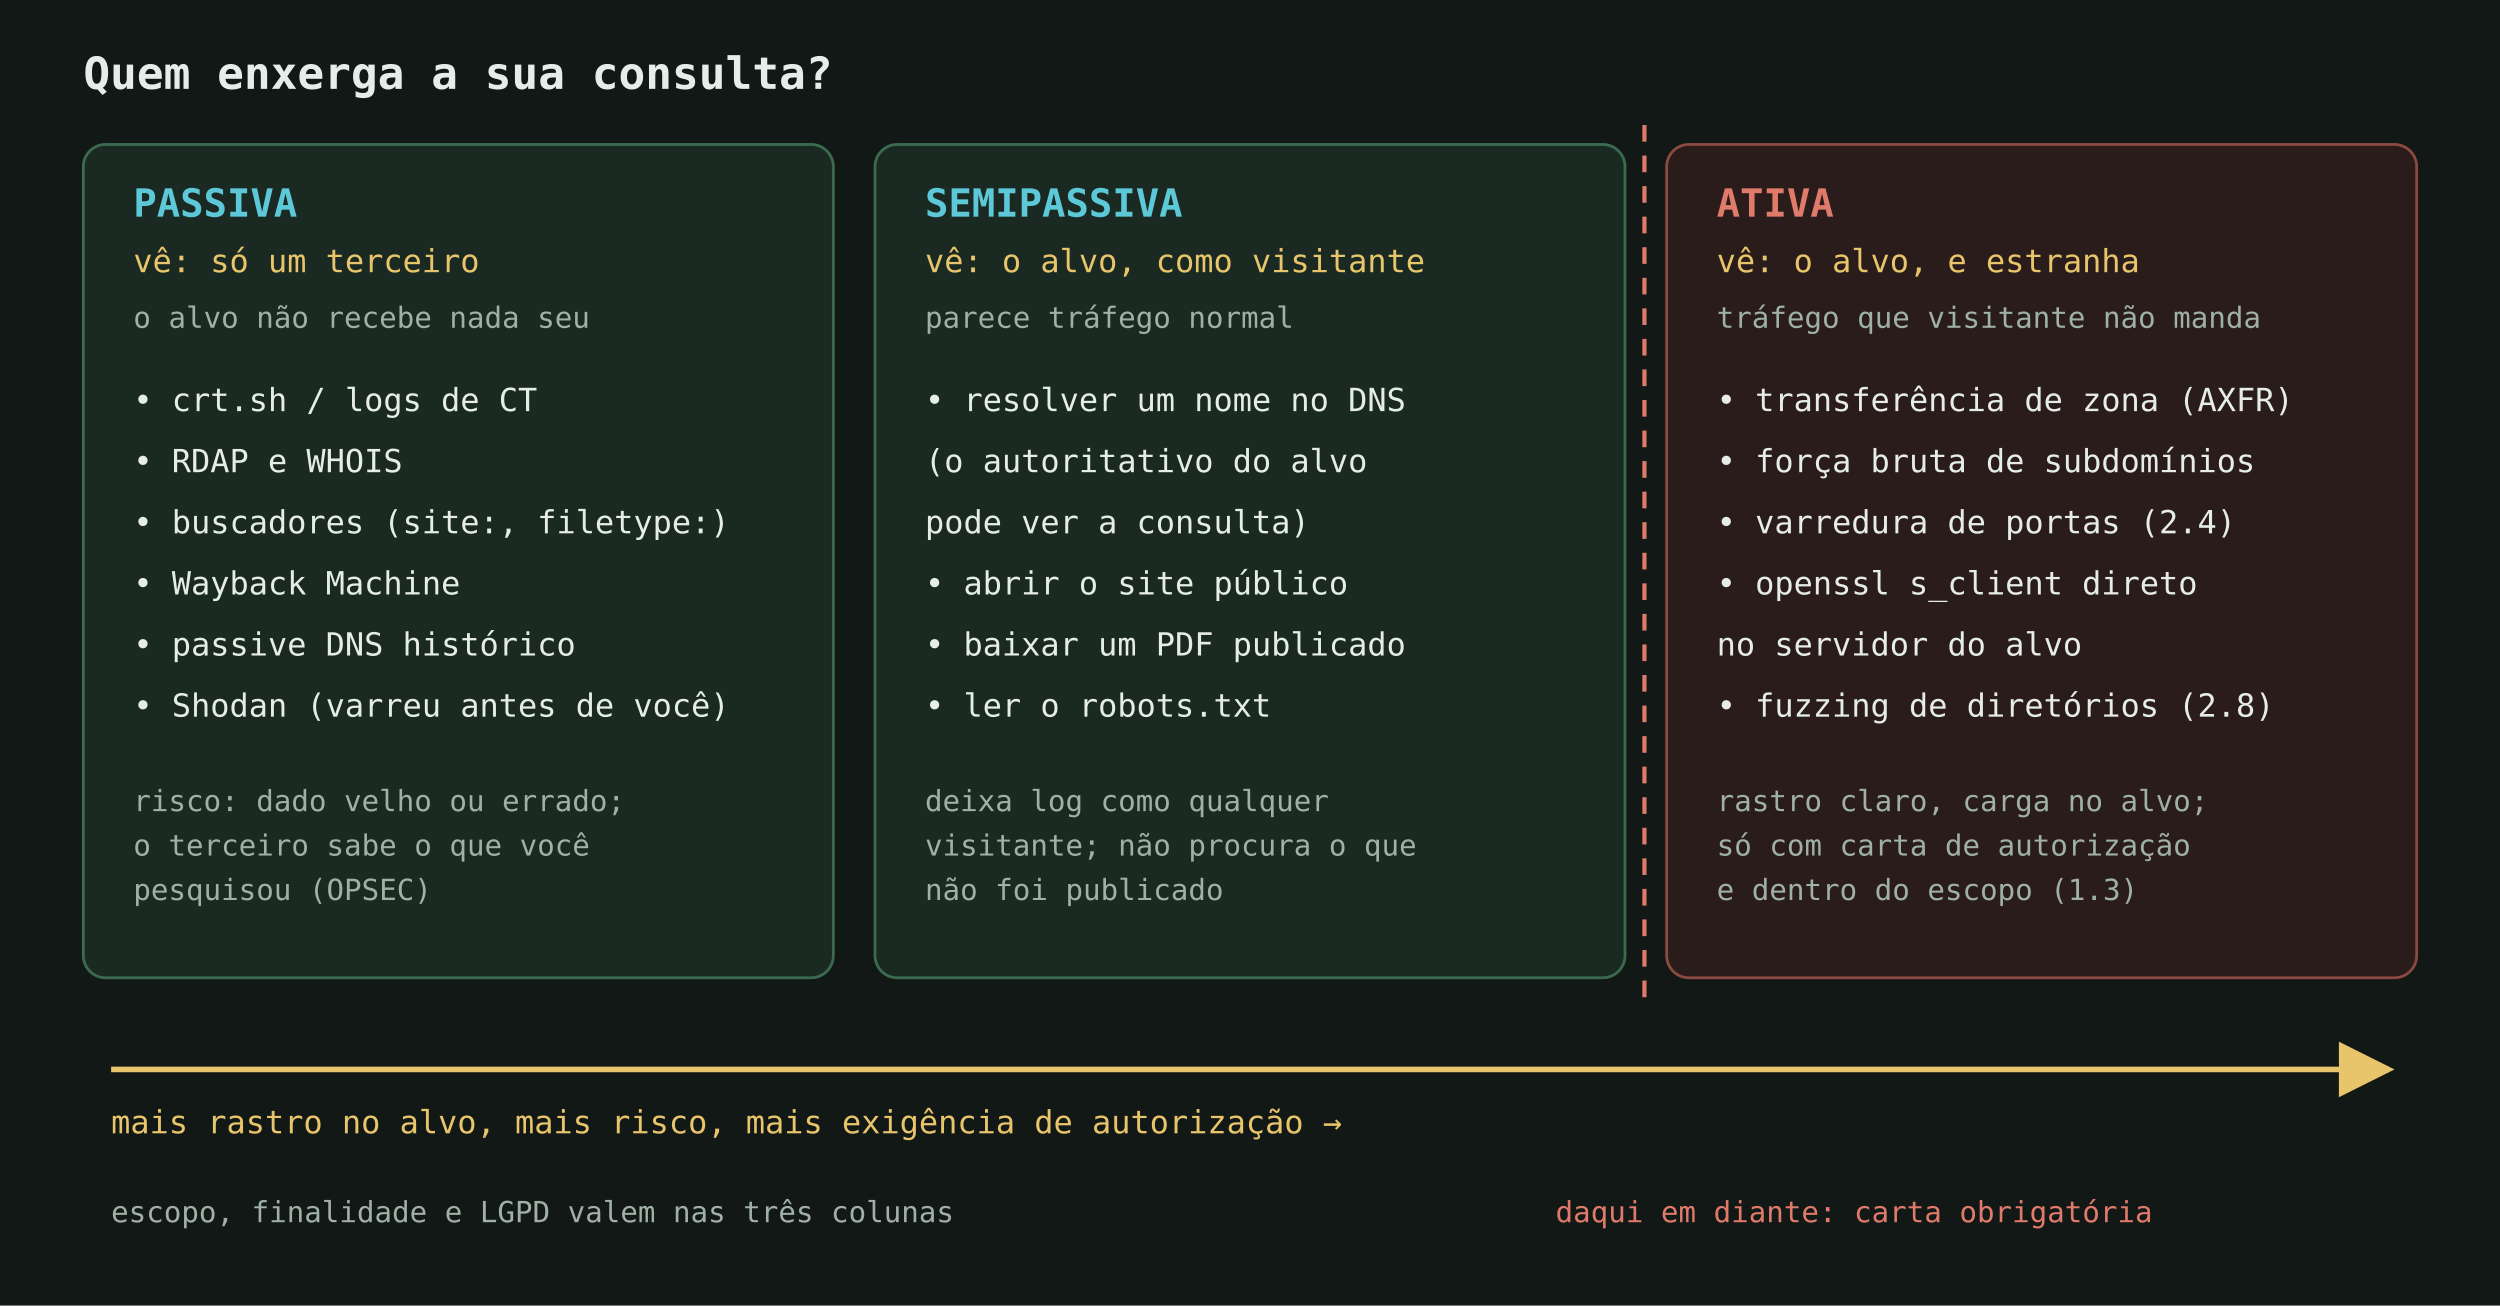
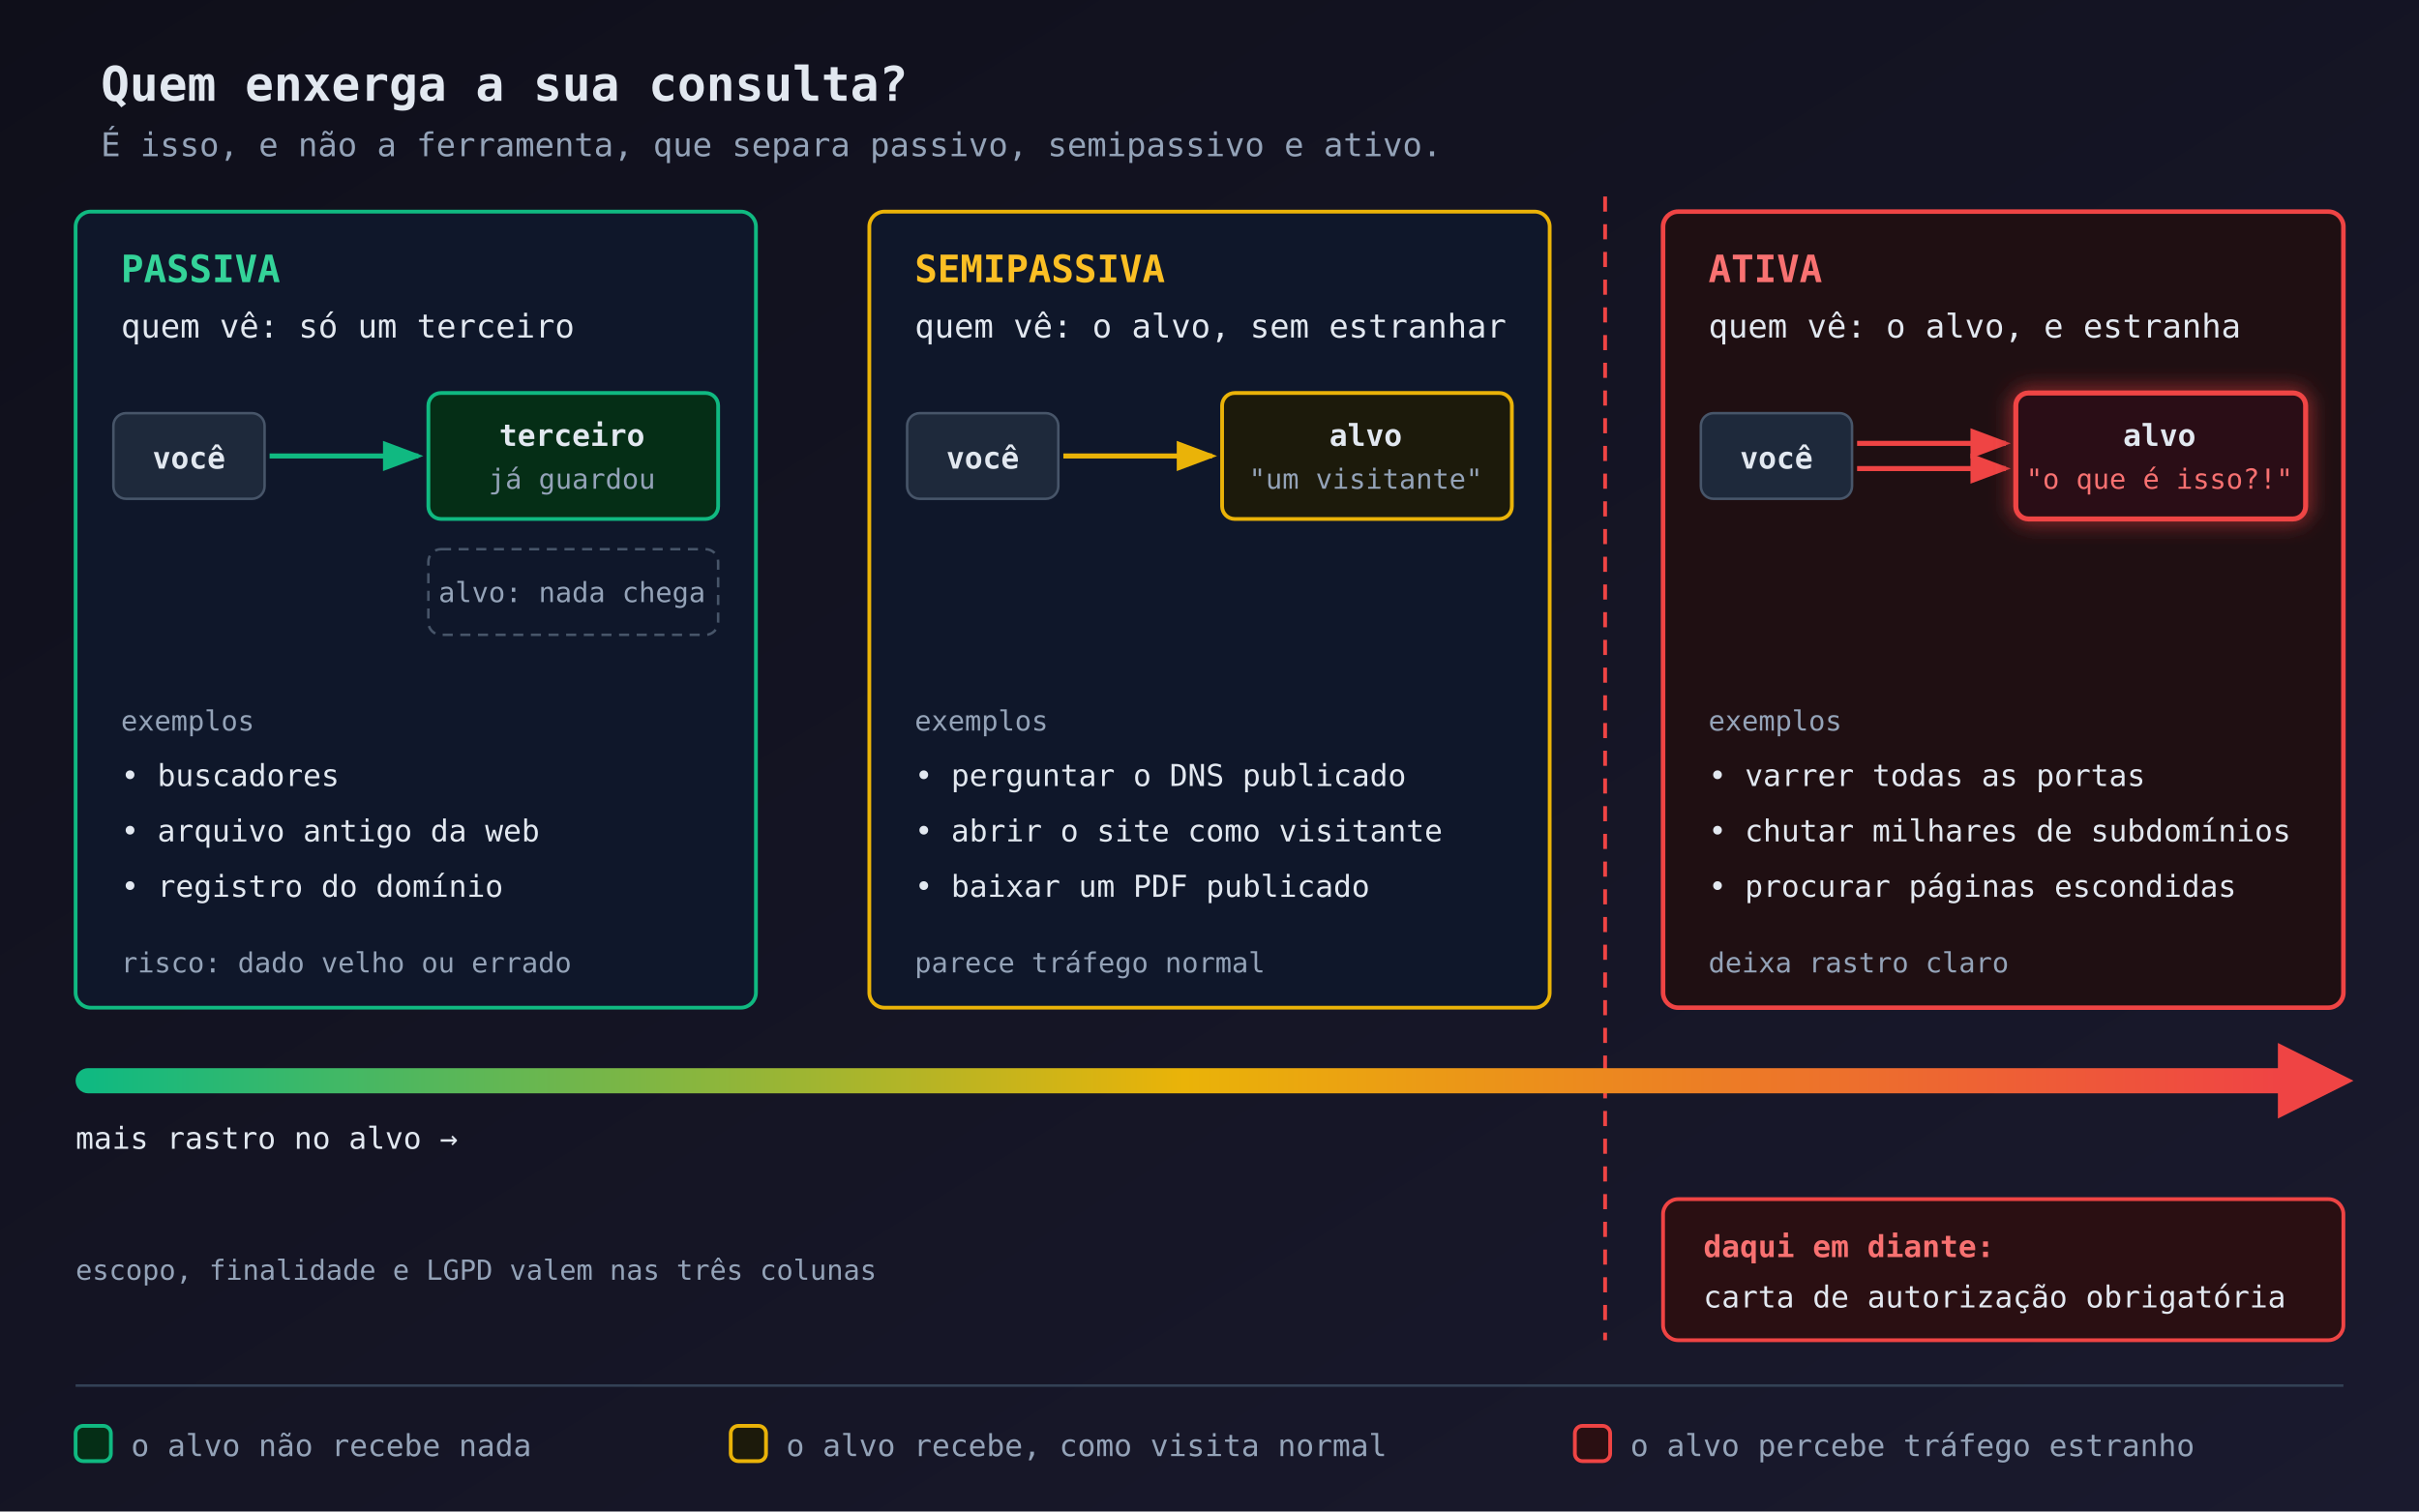
- <svg xmlns="http://www.w3.org/2000/svg" viewBox="0 0 900 470" role="img" aria-labelledby="t d">
+ <svg xmlns="http://www.w3.org/2000/svg" viewBox="0 0 960 600" width="960" height="600" role="img" aria-labelledby="t d">
  <style>
-     text { font-family: ui-monospace, "DejaVu Sans Mono", Menlo, Consolas, monospace; fill: #e6ede8; }
-     .t { font-size: 16px; font-weight: 700; }
-     .h { font-size: 14px; font-weight: 700; fill: #5cc8d8; }
-     .w { font-size: 11.5px; fill: #e8c46a; }
-     .b { font-size: 11.5px; }
-     .s { font-size: 10.5px; fill: #9fb0a6; }
-     .r { fill: #e07a6a; }
+     text { font-family: 'SF Mono', 'Fira Code', 'Cascadia Code', 'DejaVu Sans Mono', 'Courier New', monospace; fill: #e2e8f0; }
+     .title { font-size: 19px; font-weight: 700; }
+     .sub { font-size: 13px; fill: #94a3b8; }
+     .h { font-size: 15px; font-weight: 700; }
+     .who { font-size: 13px; }
+     .b { font-size: 12px; }
+     .s { font-size: 11px; fill: #94a3b8; }
+     .box { font-size: 12px; font-weight: 700; }
+     .green { fill: #34d399; }
+     .amber { fill: #fbbf24; }
+     .red { fill: #f87171; }
+     .leg { font-size: 12px; fill: #94a3b8; }
  </style>
  <defs>
-     <marker id="ar" markerWidth="10" markerHeight="10" refX="9" refY="5" orient="auto">
-       <path d="M0,0 L10,5 L0,10 z" fill="#e8c46a" />
+     <linearGradient id="bg-grad" x1="0%" y1="0%" x2="100%" y2="100%">
+       <stop offset="0%" stop-color="#0f0f1a" />
+       <stop offset="100%" stop-color="#1a1a2e" />
+     </linearGradient>
+     <linearGradient id="trail" x1="0" y1="0" x2="1" y2="0">
+       <stop offset="0%" stop-color="#10b981" />
+       <stop offset="50%" stop-color="#eab308" />
+       <stop offset="100%" stop-color="#ef4444" />
+     </linearGradient>
+     <marker id="arrow-green" markerWidth="8" markerHeight="6" refX="7" refY="3" orient="auto">
+       <polygon points="0 0, 8 3, 0 6" fill="#10b981" />
    </marker>
+     <marker id="arrow-amber" markerWidth="8" markerHeight="6" refX="7" refY="3" orient="auto">
+       <polygon points="0 0, 8 3, 0 6" fill="#eab308" />
+     </marker>
+     <marker id="arrow-red" markerWidth="8" markerHeight="6" refX="7" refY="3" orient="auto">
+       <polygon points="0 0, 8 3, 0 6" fill="#ef4444" />
+     </marker>
+     <marker id="arrow-trail" markerWidth="10" markerHeight="10" refX="8" refY="5" orient="auto">
+       <polygon points="0 0, 10 5, 0 10" fill="#ef4444" />
+     </marker>
+     <filter id="glow-red" x="-20%" y="-20%" width="140%" height="140%">
+       <feGaussianBlur stdDeviation="4" result="blur" />
+       <feMerge>
+         <feMergeNode in="blur" />
+         <feMergeNode in="SourceGraphic" />
+       </feMerge>
+     </filter>
  </defs>
-   <rect width="900" height="470" fill="#121815" />
-   <text class="t" x="30" y="32">Quem enxerga a sua consulta?</text>
-   <rect x="30" y="52" width="270" height="300" rx="8" fill="#1a2a22" stroke="#3b6b4f" />
-   <text class="h" x="48" y="78">PASSIVA</text>
-   <text class="w" x="48" y="98">vê: só um terceiro</text>
-   <text class="s" x="48" y="118">o alvo não recebe nada seu</text>
-   <text class="b" x="48" y="148">• crt.sh / logs de CT</text>
-   <text class="b" x="48" y="170">• RDAP e WHOIS</text>
-   <text class="b" x="48" y="192">• buscadores (site:, filetype:)</text>
-   <text class="b" x="48" y="214">• Wayback Machine</text>
-   <text class="b" x="48" y="236">• passive DNS histórico</text>
-   <text class="b" x="48" y="258">• Shodan (varreu antes de você)</text>
-   <text class="s" x="48" y="292">risco: dado velho ou errado;</text>
-   <text class="s" x="48" y="308">o terceiro sabe o que você</text>
-   <text class="s" x="48" y="324">pesquisou (OPSEC)</text>
-   <rect x="315" y="52" width="270" height="300" rx="8" fill="#1a2a22" stroke="#3b6b4f" />
-   <text class="h" x="333" y="78">SEMIPASSIVA</text>
-   <text class="w" x="333" y="98">vê: o alvo, como visitante</text>
-   <text class="s" x="333" y="118">parece tráfego normal</text>
-   <text class="b" x="333" y="148">• resolver um nome no DNS</text>
-   <text class="b" x="333" y="170">  (o autoritativo do alvo</text>
-   <text class="b" x="333" y="192">  pode ver a consulta)</text>
-   <text class="b" x="333" y="214">• abrir o site público</text>
-   <text class="b" x="333" y="236">• baixar um PDF publicado</text>
-   <text class="b" x="333" y="258">• ler o robots.txt</text>
-   <text class="s" x="333" y="292">deixa log como qualquer</text>
-   <text class="s" x="333" y="308">visitante; não procura o que</text>
-   <text class="s" x="333" y="324">não foi publicado</text>
-   <rect x="600" y="52" width="270" height="300" rx="8" fill="#2a1c1a" stroke="#8a4a3f" />
-   <text class="h r" x="618" y="78">ATIVA</text>
-   <text class="w" x="618" y="98">vê: o alvo, e estranha</text>
-   <text class="s" x="618" y="118">tráfego que visitante não manda</text>
-   <text class="b" x="618" y="148">• transferência de zona (AXFR)</text>
-   <text class="b" x="618" y="170">• força bruta de subdomínios</text>
-   <text class="b" x="618" y="192">• varredura de portas (2.4)</text>
-   <text class="b" x="618" y="214">• openssl s_client direto</text>
-   <text class="b" x="618" y="236">  no servidor do alvo</text>
-   <text class="b" x="618" y="258">• fuzzing de diretórios (2.8)</text>
-   <text class="s" x="618" y="292">rastro claro, carga no alvo;</text>
-   <text class="s" x="618" y="308">só com carta de autorização</text>
-   <text class="s" x="618" y="324">e dentro do escopo (1.3)</text>
-   <line x1="40" y1="385" x2="860" y2="385" stroke="#e8c46a" stroke-width="2" marker-end="url(#ar)" />
-   <text class="w" x="40" y="408">mais rastro no alvo, mais risco, mais exigência de autorização →</text>
-   <line x1="592" y1="45" x2="592" y2="360" stroke="#e07a6a" stroke-width="1.5" stroke-dasharray="6 5" />
-   <text class="s r" x="560" y="440">daqui em diante: carta obrigatória</text>
-   <text class="s" x="40" y="440">escopo, finalidade e LGPD valem nas três colunas</text>
+   <rect width="960" height="600" fill="url(#bg-grad)" />
+   <text class="title" x="40" y="40">Quem enxerga a sua consulta?</text>
+   <text class="sub" x="40" y="62">É isso, e não a ferramenta, que separa passivo, semipassivo e ativo.</text>
+   <rect data-graph-role="container" x="30" y="84" width="270" height="316" rx="6" fill="#0f172a" stroke="#10b981" stroke-width="1.5" />
+   <text class="h green" x="48" y="112">PASSIVA</text>
+   <text class="who" x="48" y="134">quem vê: só um terceiro</text>
+   <rect x="45" y="164" width="60" height="34" rx="5" fill="#1e293b" stroke="#475569" />
+   <text class="box" x="75" y="186" text-anchor="middle">você</text>
+   <line x1="107" y1="181" x2="166" y2="181" stroke="#10b981" stroke-width="2" marker-end="url(#arrow-green)" />
+   <rect x="170" y="156" width="115" height="50" rx="5" fill="#052e16" stroke="#10b981" stroke-width="1.5" />
+   <text class="box" x="227" y="177" text-anchor="middle">terceiro</text>
+   <text class="s" x="227" y="194" text-anchor="middle">já guardou</text>
+   <rect x="170" y="218" width="115" height="34" rx="5" fill="none" stroke="#475569" stroke-dasharray="4 3" />
+   <text class="s" x="227" y="239" text-anchor="middle">alvo: nada chega</text>
+   <text class="s" x="48" y="290">exemplos</text>
+   <text class="b" x="48" y="312">• buscadores</text>
+   <text class="b" x="48" y="334">• arquivo antigo da web</text>
+   <text class="b" x="48" y="356">• registro do domínio</text>
+   <text class="s" x="48" y="386">risco: dado velho ou errado</text>
+   <rect data-graph-role="container" x="345" y="84" width="270" height="316" rx="6" fill="#0f172a" stroke="#eab308" stroke-width="1.5" />
+   <text class="h amber" x="363" y="112">SEMIPASSIVA</text>
+   <text class="who" x="363" y="134">quem vê: o alvo, sem estranhar</text>
+   <rect x="360" y="164" width="60" height="34" rx="5" fill="#1e293b" stroke="#475569" />
+   <text class="box" x="390" y="186" text-anchor="middle">você</text>
+   <line x1="422" y1="181" x2="481" y2="181" stroke="#eab308" stroke-width="2" marker-end="url(#arrow-amber)" />
+   <rect x="485" y="156" width="115" height="50" rx="5" fill="#1c1a0b" stroke="#eab308" stroke-width="1.5" />
+   <text class="box" x="542" y="177" text-anchor="middle">alvo</text>
+   <text class="s" x="542" y="194" text-anchor="middle">"um visitante"</text>
+   <text class="s" x="363" y="290">exemplos</text>
+   <text class="b" x="363" y="312">• perguntar o DNS publicado</text>
+   <text class="b" x="363" y="334">• abrir o site como visitante</text>
+   <text class="b" x="363" y="356">• baixar um PDF publicado</text>
+   <text class="s" x="363" y="386">parece tráfego normal</text>
+   <rect data-graph-role="container" x="660" y="84" width="270" height="316" rx="6" fill="#1f0f12" stroke="#ef4444" stroke-width="1.8" />
+   <text class="h red" x="678" y="112">ATIVA</text>
+   <text class="who" x="678" y="134">quem vê: o alvo, e estranha</text>
+   <rect x="675" y="164" width="60" height="34" rx="5" fill="#1e293b" stroke="#475569" />
+   <text class="box" x="705" y="186" text-anchor="middle">você</text>
+   <line x1="737" y1="176" x2="796" y2="176" stroke="#ef4444" stroke-width="2" marker-end="url(#arrow-red)" />
+   <line x1="737" y1="186" x2="796" y2="186" stroke="#ef4444" stroke-width="2" marker-end="url(#arrow-red)" />
+   <rect x="800" y="156" width="115" height="50" rx="5" fill="#2a0f12" stroke="#ef4444" stroke-width="2" filter="url(#glow-red)" />
+   <text class="box" x="857" y="177" text-anchor="middle">alvo</text>
+   <text class="s red" x="857" y="194" text-anchor="middle">"o que é isso?!"</text>
+   <text class="s" x="678" y="290">exemplos</text>
+   <text class="b" x="678" y="312">• varrer todas as portas</text>
+   <text class="b" x="678" y="334">• chutar milhares de subdomínios</text>
+   <text class="b" x="678" y="356">• procurar páginas escondidas</text>
+   <text class="s" x="678" y="386">deixa rastro claro</text>
+   <line x1="637" y1="78" x2="637" y2="532" stroke="#ef4444" stroke-width="1.5" stroke-dasharray="6 5" />
+   <rect x="30" y="424" width="880" height="10" rx="5" fill="url(#trail)" />
+   <line x1="905" y1="429" x2="928" y2="429" stroke="#ef4444" stroke-width="3" marker-end="url(#arrow-trail)" />
+   <text class="b" x="30" y="456">mais rastro no alvo →</text>
+   <rect x="660" y="476" width="270" height="56" rx="6" fill="#2a0f12" stroke="#ef4444" stroke-width="1.5" />
+   <text class="box red" x="676" y="499">daqui em diante:</text>
+   <text class="b" x="676" y="519">carta de autorização obrigatória</text>
+   <text class="s" x="30" y="508">escopo, finalidade e LGPD valem nas três colunas</text>
+   <line x1="30" y1="550" x2="930" y2="550" stroke="#334155" stroke-width="1" />
+   <rect x="30" y="566" width="14" height="14" rx="3" fill="#052e16" stroke="#10b981" stroke-width="1.5" />
+   <text class="leg" x="52" y="578">o alvo não recebe nada</text>
+   <rect x="290" y="566" width="14" height="14" rx="3" fill="#1c1a0b" stroke="#eab308" stroke-width="1.5" />
+   <text class="leg" x="312" y="578">o alvo recebe, como visita normal</text>
+   <rect x="625" y="566" width="14" height="14" rx="3" fill="#2a0f12" stroke="#ef4444" stroke-width="1.5" />
+   <text class="leg" x="647" y="578">o alvo percebe tráfego estranho</text>
</svg>
